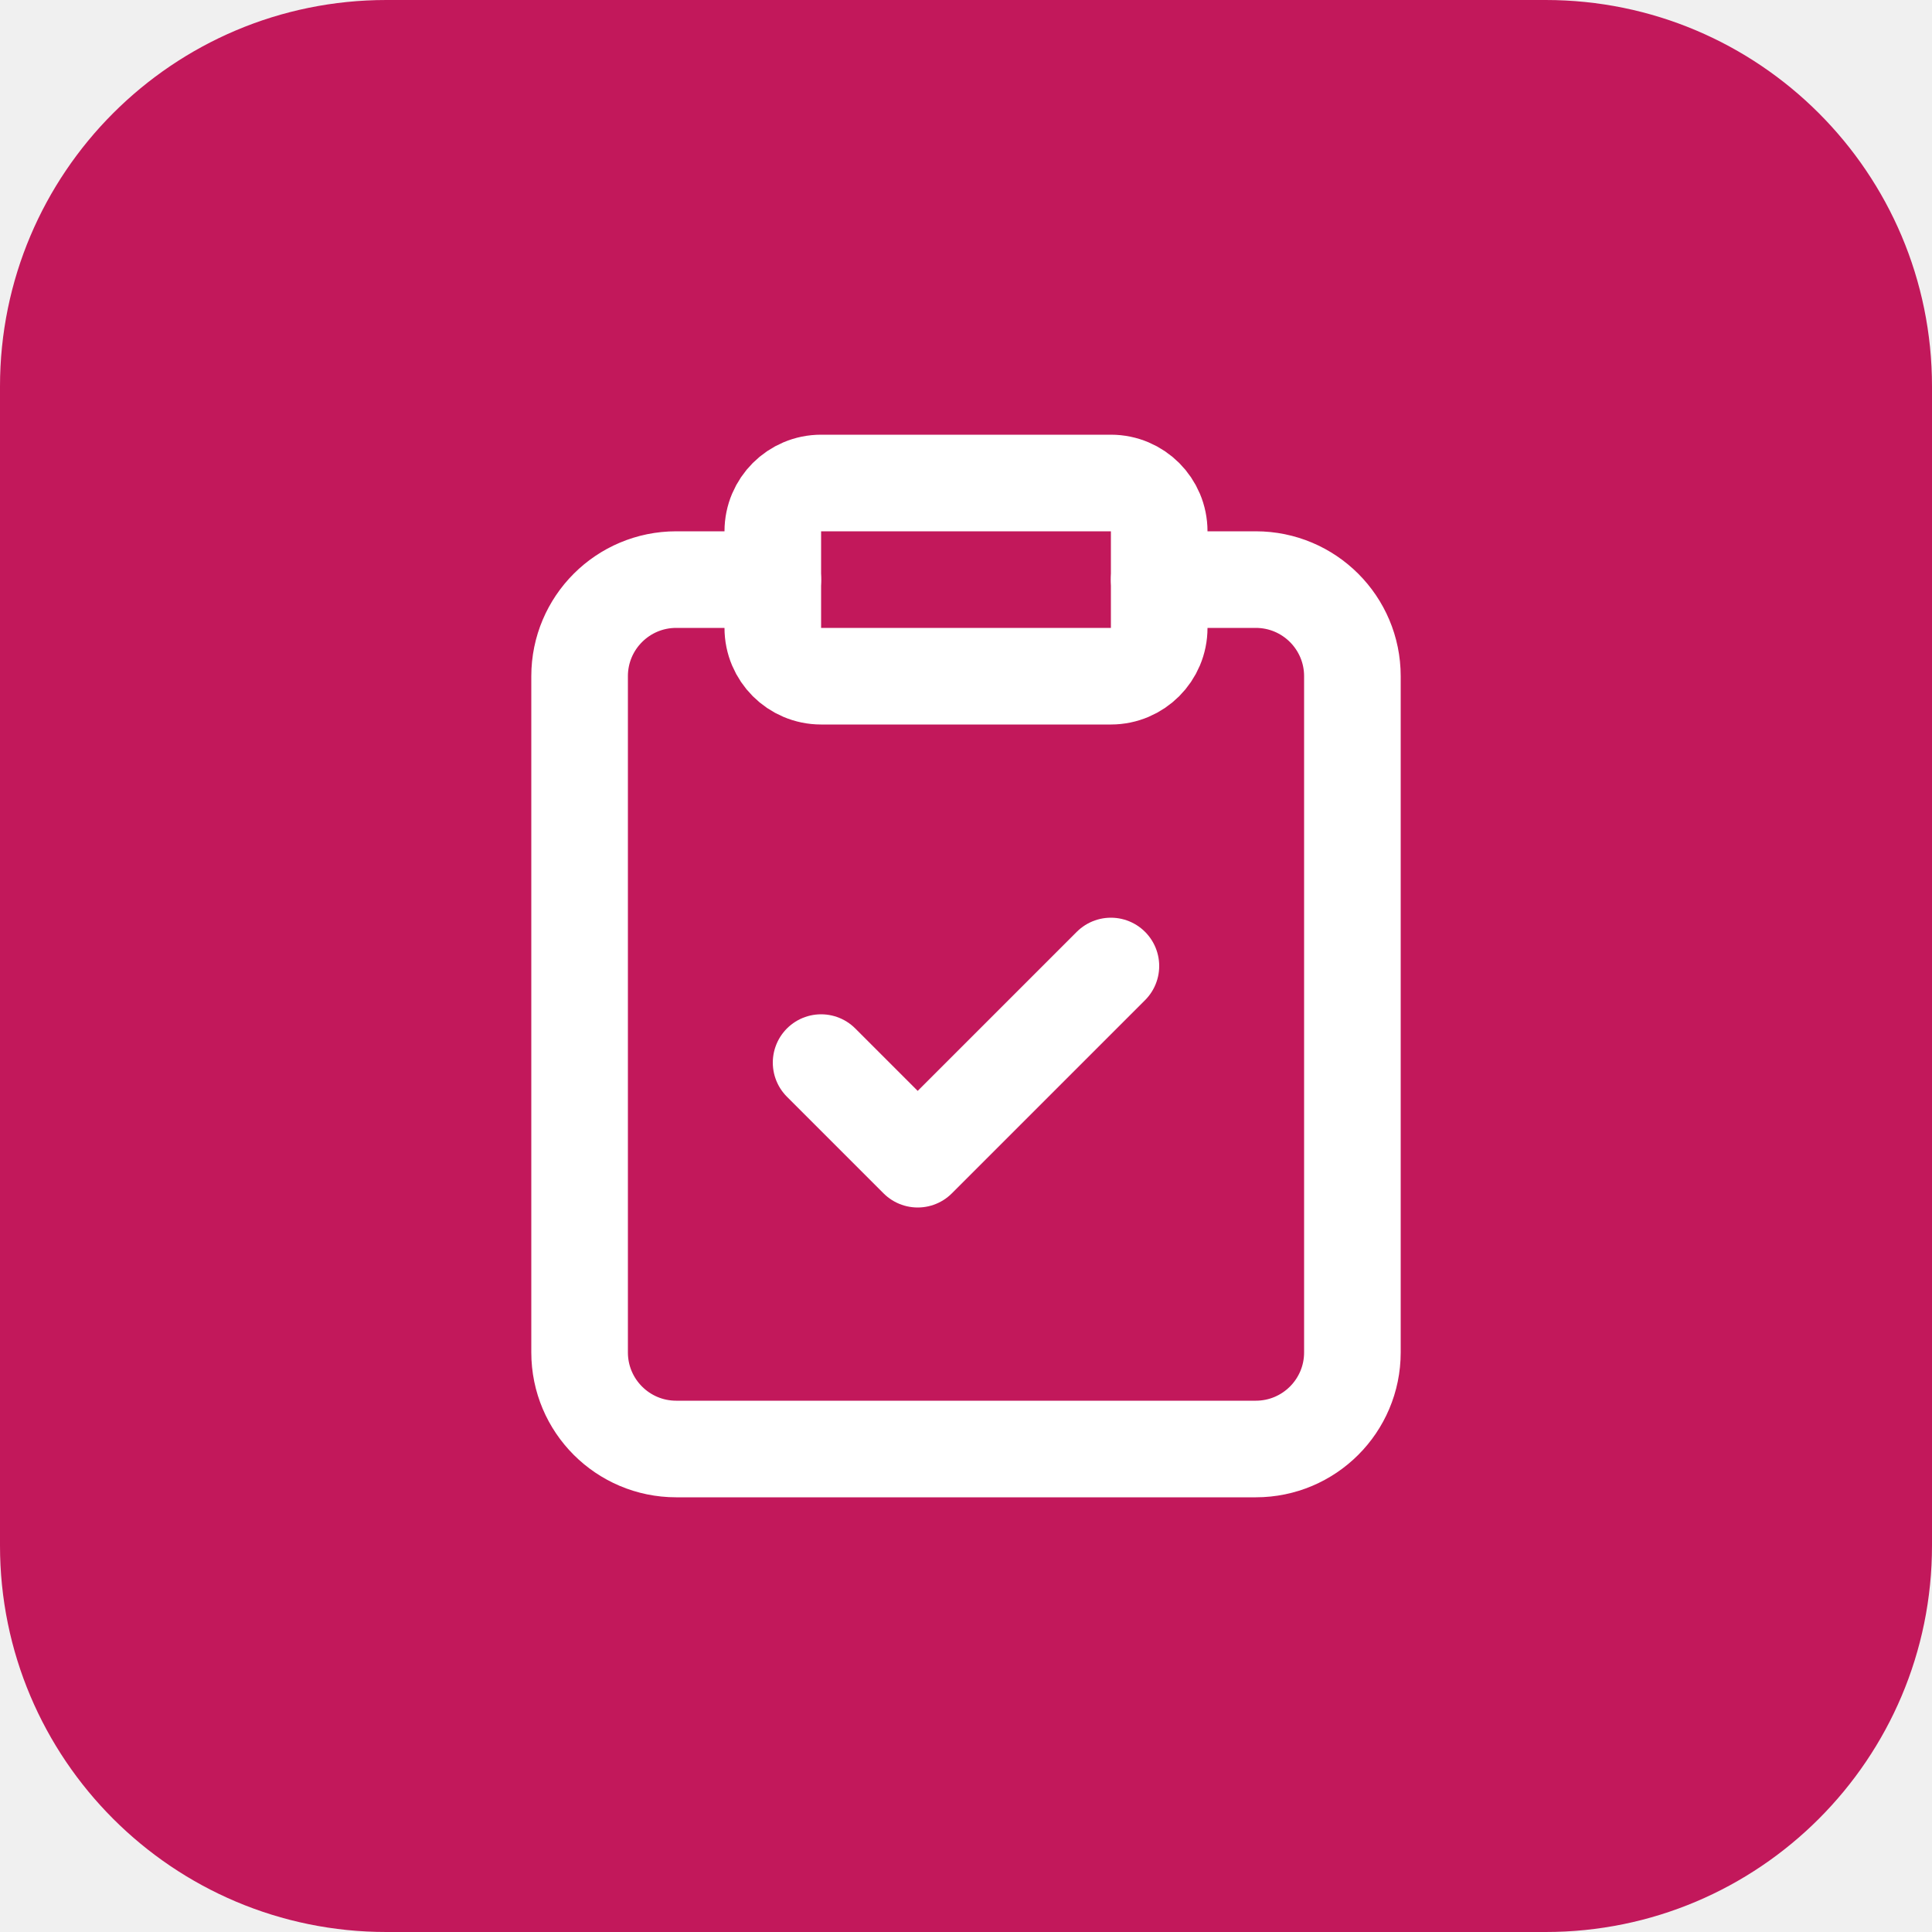
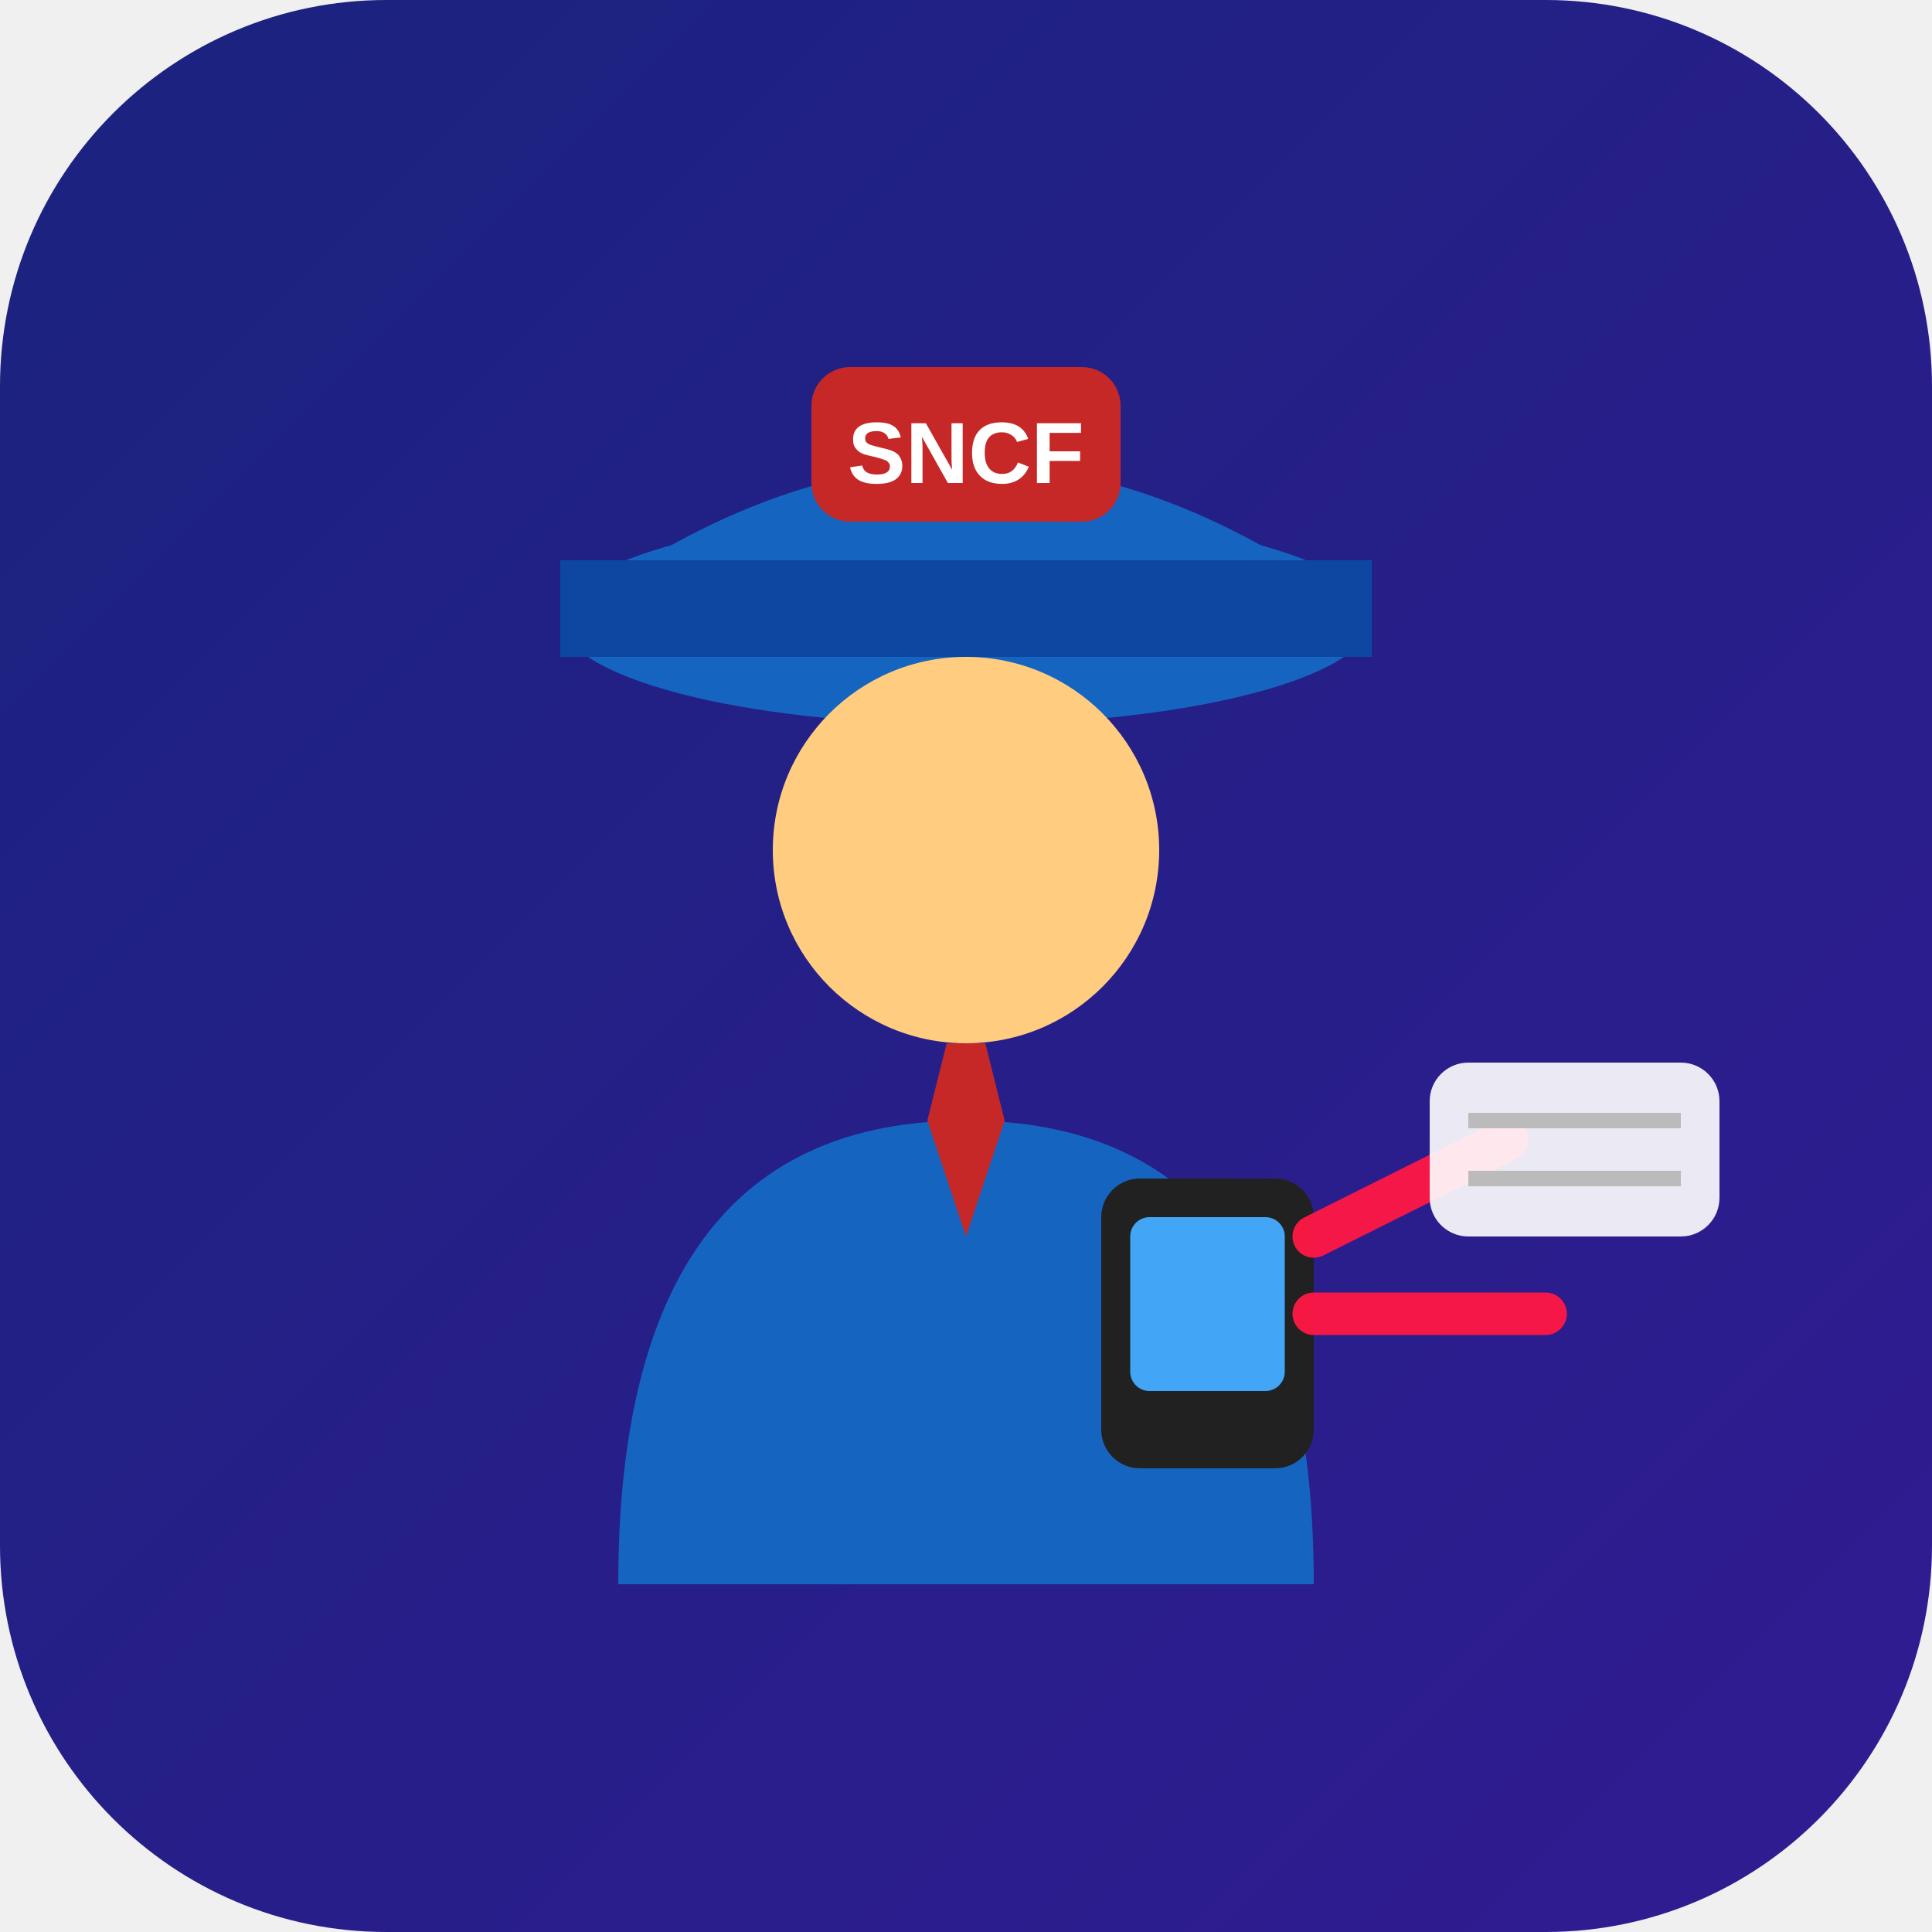
<svg xmlns="http://www.w3.org/2000/svg" viewBox="0 0 100 100">
-   <rect width="100" height="100" rx="20" fill="#C2185B" />
-   <g transform="translate(20, 20) scale(2.5)" stroke="white" stroke-width="2" stroke-linecap="round" stroke-linejoin="round" fill="none">
-     <rect width="8" height="4" x="8" y="2" rx="1" ry="1" />
-     <path d="M16 4h2a2 2 0 0 1 2 2v14a2 2 0 0 1-2 2H6a2 2 0 0 1-2-2V6a2 2 0 0 1 2-2h2" />
-     <path d="m9 14 2 2 4-4" />
-   </g>
+   <defs>
+     <linearGradient id="bg" x1="0" y1="0" x2="1" y2="1">
+       <stop offset="0%" stop-color="#1a237e" />
+       <stop offset="100%" stop-color="#311b92" />
+     </linearGradient>
+   </defs>
+   <rect width="100" height="100" rx="20" fill="url(#bg)" />
+   <ellipse cx="50" cy="32" rx="21" ry="5.5" fill="#1565c0" />
+   <path d="M29 32 Q50 16 71 32" fill="#1565c0" />
+   <rect x="29" y="29" width="42" height="5" fill="#0d47a1" />
+   <rect x="42" y="19" width="16" height="8" rx="2" fill="#c62828" />
+   <text x="50" y="25" font-size="4.5" fill="white" text-anchor="middle" font-weight="900" font-family="Arial,sans-serif">SNCF</text>
+   <circle cx="50" cy="44" r="10" fill="#FFCC80" />
+   <path d="M32 82 Q32 58 50 58 Q68 58 68 82" fill="#1565c0" />
+   <polygon points="48,58 50,64 52,58 51,54 49,54" fill="#c62828" />
+   <rect x="57" y="61" width="11" height="15" rx="2" fill="#212121" />
+   <rect x="58.5" y="63" width="8" height="9" rx="1" fill="#42a5f5" />
+   <line x1="68" y1="64" x2="78" y2="59" stroke="#ff1744" stroke-width="2.2" stroke-linecap="round" opacity="0.95" />
+   <line x1="68" y1="68" x2="80" y2="68" stroke="#ff1744" stroke-width="2.2" stroke-linecap="round" opacity="0.95" />
+   <rect x="74" y="55" width="15" height="9" rx="2" fill="white" opacity="0.9" />
+   <line x1="76" y1="58" x2="87" y2="58" stroke="#bbb" stroke-width="0.8" />
+   <line x1="76" y1="61" x2="87" y2="61" stroke="#bbb" stroke-width="0.8" />
</svg>
